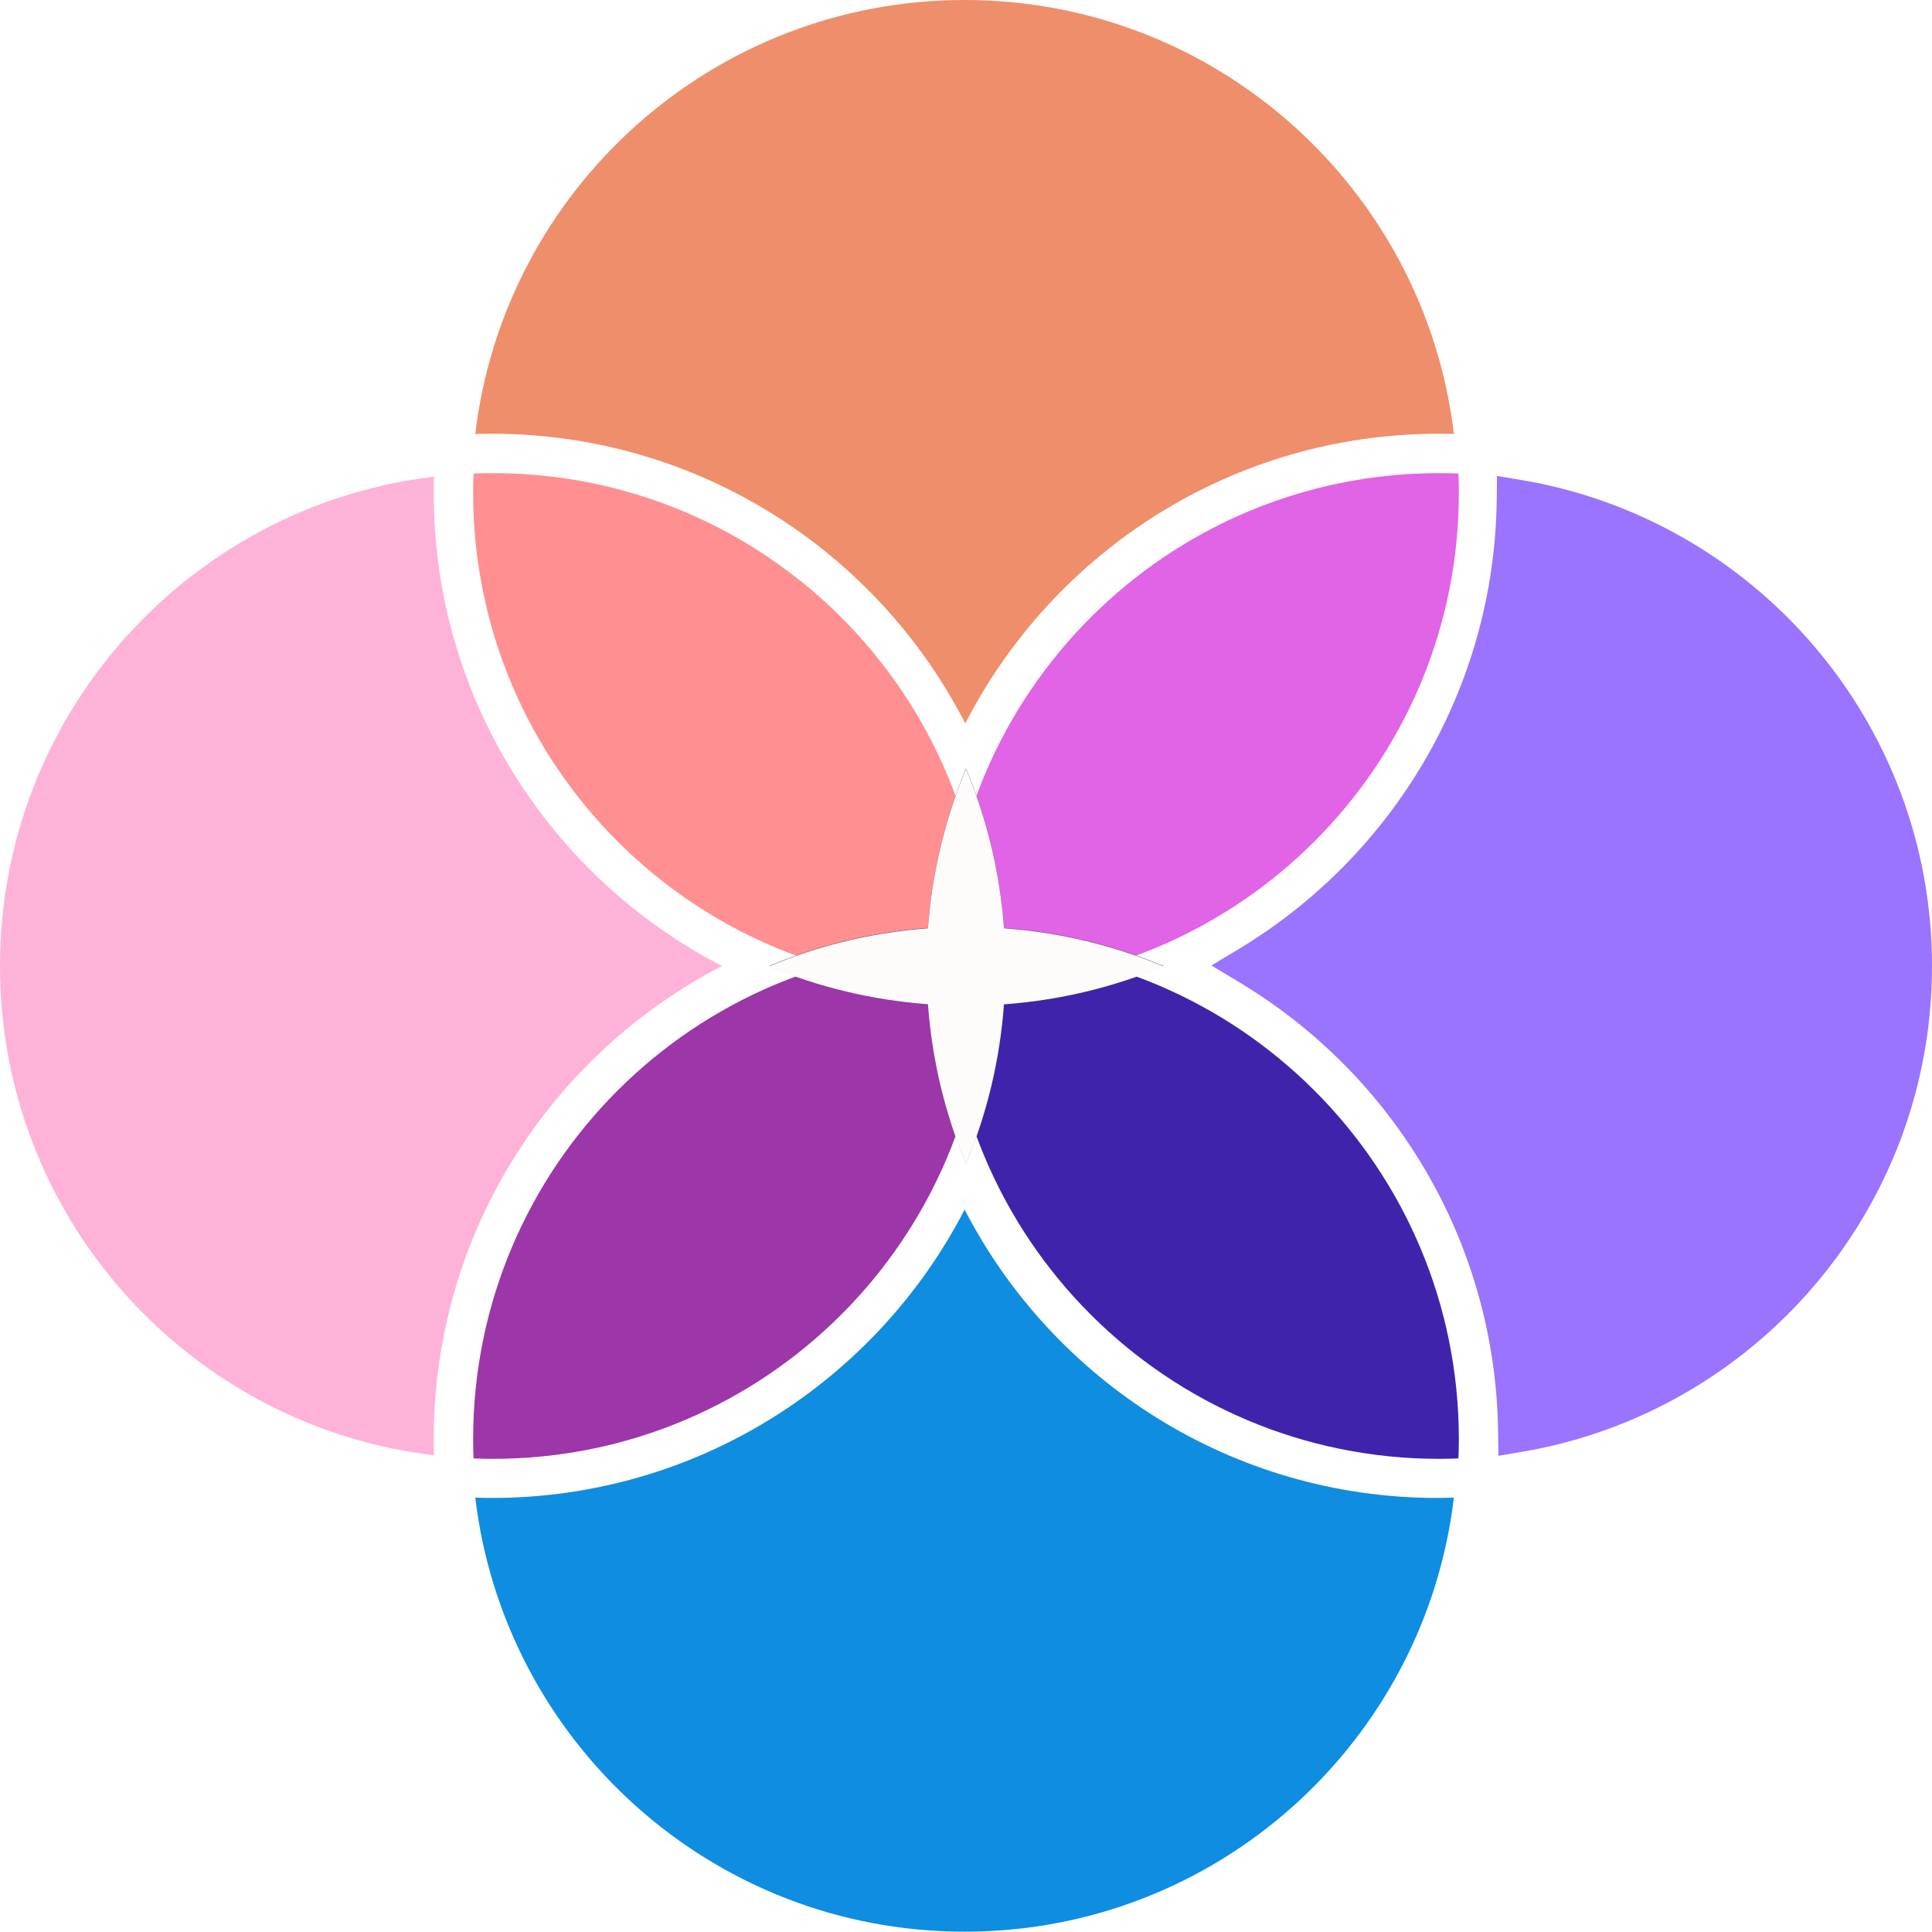
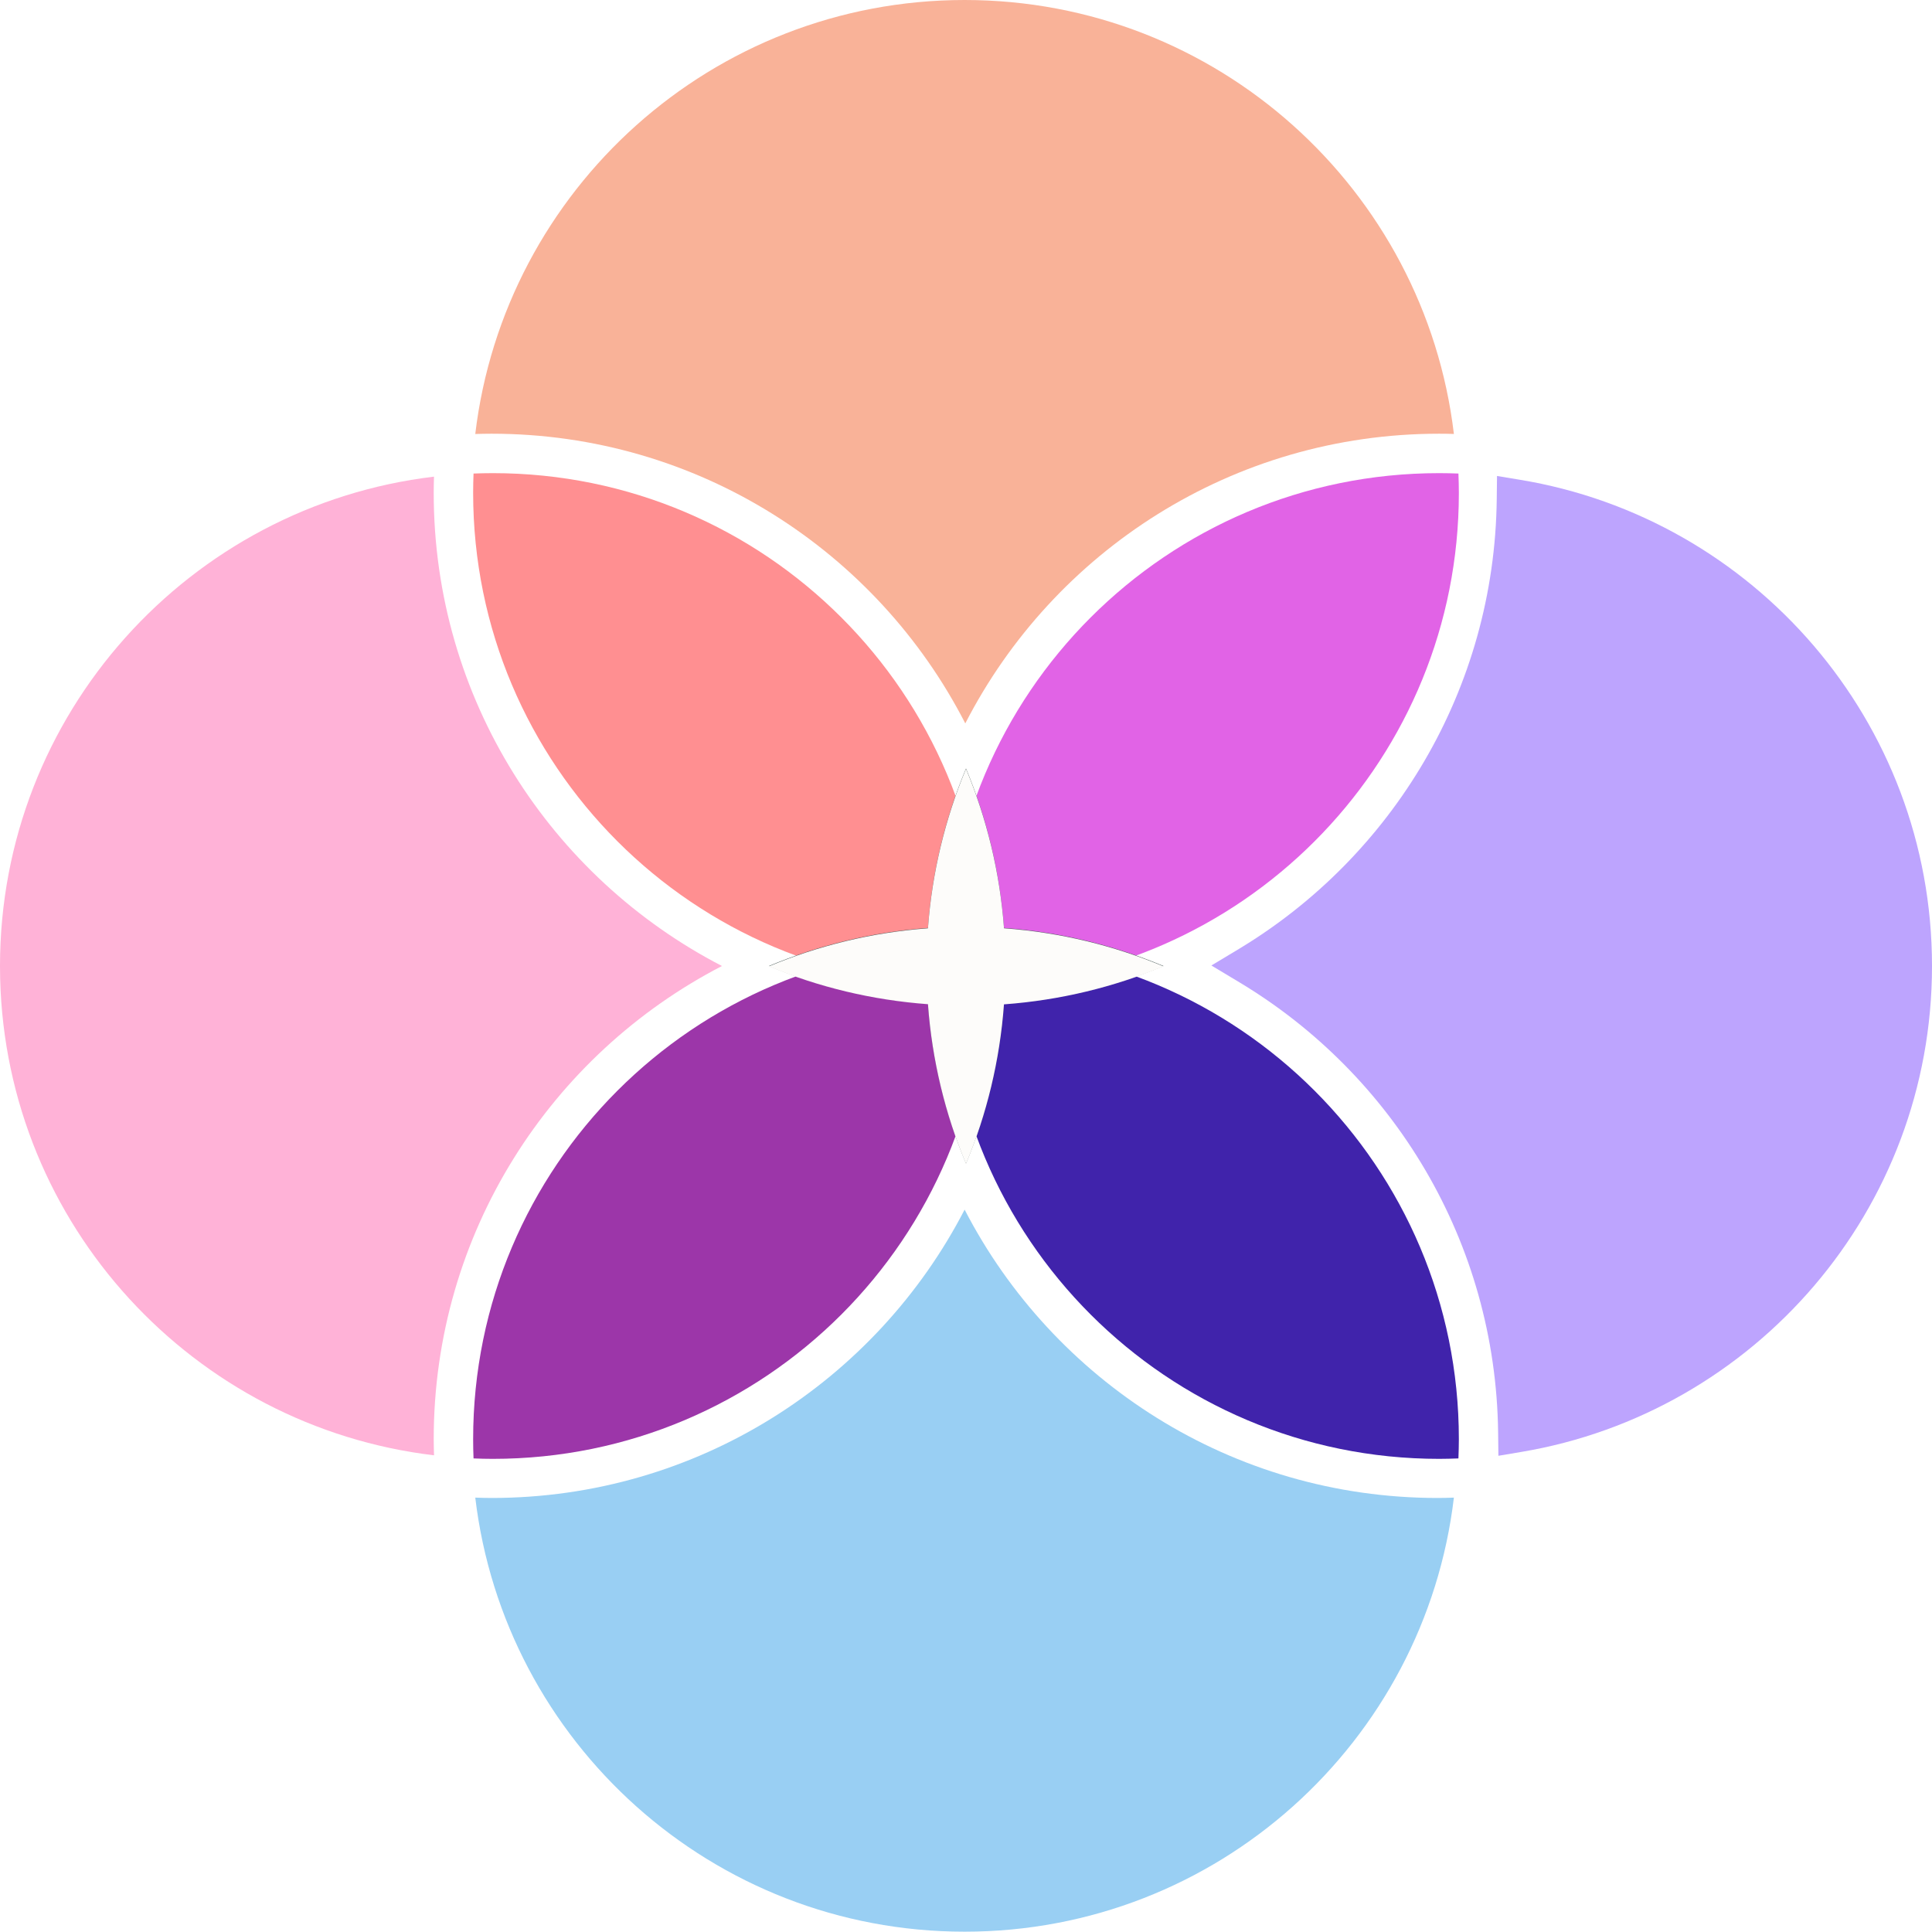
<svg xmlns="http://www.w3.org/2000/svg" preserveAspectRatio="none" overflow="visible" style="display: block;" width="49" height="48.992" viewBox="0 0 49 48.992" fill="none">
  <g id="Group 4">
-     <path id="Subtract" d="M24.465 0C30.863 0 36.136 4.807 36.874 11.006C36.75 11.002 36.625 11 36.5 11C31.26 11 26.72 13.986 24.482 18.347C22.245 13.986 17.705 11 12.465 11C12.327 11 12.19 11.003 12.054 11.007C12.791 4.807 18.067 0 24.465 0Z" fill="#EF8E6A" />
-     <path id="Subtract_2" d="M38.542 12.167C44.474 13.142 49 18.292 49 24.5C49 30.695 44.493 35.835 38.579 36.825L38.003 36.922L37.996 36.338C37.939 31.485 35.325 27.249 31.436 24.915L30.724 24.487L31.435 24.059C35.306 21.72 37.907 17.495 37.961 12.654L37.968 12.072L38.542 12.167Z" fill="#9A73FF" />
-     <path id="Subtract_3" d="M24.465 30.679C26.708 35.021 31.238 37.992 36.465 37.992C36.602 37.992 36.738 37.988 36.874 37.983C36.137 44.184 30.864 48.992 24.465 48.992C18.066 48.992 12.791 44.184 12.054 37.983C12.19 37.988 12.327 37.992 12.465 37.992C17.691 37.992 22.222 35.021 24.465 30.679Z" fill="#0E8DE1" />
+     <path id="Subtract" d="M24.465 0C30.863 0 36.136 4.807 36.874 11.006C36.75 11.002 36.625 11 36.5 11C31.26 11 26.72 13.986 24.482 18.347C22.245 13.986 17.705 11 12.465 11C12.327 11 12.19 11.003 12.054 11.007C12.791 4.807 18.067 0 24.465 0Z" fill="#F9B298" />
+     <path id="Subtract_2" d="M38.542 12.167C44.474 13.142 49 18.292 49 24.5C49 30.695 44.493 35.835 38.579 36.825L38.003 36.922L37.996 36.338C37.939 31.485 35.325 27.249 31.436 24.915L30.724 24.487L31.435 24.059C35.306 21.72 37.907 17.495 37.961 12.654L37.968 12.072L38.542 12.167Z" fill="#BDA4FE" />
+     <path id="Subtract_3" d="M24.465 30.679C26.708 35.021 31.238 37.992 36.465 37.992C36.602 37.992 36.738 37.988 36.874 37.983C36.137 44.184 30.864 48.992 24.465 48.992C18.066 48.992 12.791 44.184 12.054 37.983C12.19 37.988 12.327 37.992 12.465 37.992C17.691 37.992 22.222 35.021 24.465 30.679Z" fill="#99CFF3" />
    <path id="Intersect" d="M12.5 12C19.404 12 25 17.596 25 24.5C25 24.664 24.996 24.827 24.989 24.989C24.827 24.996 24.664 25 24.5 25C17.596 25 12 19.404 12 12.5C12 12.336 12.004 12.172 12.01 12.01C12.172 12.004 12.336 12 12.5 12Z" fill="#FF8F91" />
    <path id="Intersect_2" d="M36.989 12.01C36.995 12.172 37 12.336 37 12.5L36.996 12.822C36.828 19.47 31.47 24.828 24.822 24.996L24.5 25C24.336 25 24.173 24.996 24.01 24.989C24.003 24.827 24 24.664 24 24.5C24 17.596 29.596 12 36.5 12C36.664 12 36.827 12.004 36.989 12.01Z" fill="#E163E6" />
    <path id="Intersect_3" d="M24.5 24C31.404 24 37 29.596 37 36.5C37 36.664 36.995 36.827 36.989 36.989C36.827 36.995 36.664 37 36.5 37C29.596 37 24 31.404 24 24.5C24 24.336 24.003 24.173 24.01 24.01C24.173 24.003 24.336 24 24.5 24Z" fill="#4023AB" />
    <path id="Intersect_4" d="M24.989 24.01C24.995 24.172 25 24.336 25 24.5C25 31.404 19.404 37 12.5 37C12.336 37 12.173 36.996 12.01 36.989C12.003 36.827 12 36.664 12 36.5C12 29.596 17.596 24 24.5 24C24.664 24 24.827 24.004 24.989 24.01Z" fill="#9C36A9" />
    <path id="Subtract_4" d="M11 12.5C11 17.726 13.97 22.256 18.311 24.5C13.97 26.744 11 31.274 11 36.5C11 36.637 11.004 36.774 11.008 36.91C4.912 36.185 0.162 31.075 0.004 24.822L0 24.5C2.90622e-07 18.102 4.807 12.827 11.007 12.089C11.003 12.226 11 12.363 11 12.5Z" fill="#FFB2D7" />
    <path id="Union" d="M24.5 19.491C25.026 20.751 25.359 22.111 25.464 23.535C25.466 23.535 25.468 23.535 25.471 23.535C26.893 23.64 28.251 23.974 29.509 24.5C28.251 25.025 26.894 25.358 25.473 25.463C25.469 25.463 25.466 25.464 25.463 25.464C25.358 26.888 25.026 28.249 24.5 29.509C23.973 28.248 23.639 26.886 23.535 25.46C22.114 25.355 20.757 25.025 19.5 24.5C20.757 23.975 22.114 23.64 23.535 23.535C23.64 22.111 23.974 20.751 24.5 19.491Z" fill="#435452" />
    <path id="Union_2" d="M24.5 19.5C25.026 20.76 25.359 22.12 25.464 23.544C25.466 23.544 25.468 23.544 25.471 23.544C26.893 23.649 28.251 23.983 29.509 24.509C28.251 25.034 26.894 25.367 25.473 25.472C25.469 25.472 25.466 25.472 25.463 25.473C25.358 26.897 25.026 28.258 24.5 29.518C23.973 28.256 23.639 26.895 23.535 25.469C22.114 25.364 20.757 25.034 19.5 24.509C20.757 23.983 22.114 23.649 23.535 23.544C23.64 22.12 23.974 20.76 24.5 19.5Z" fill="#FDFCFA" />
  </g>
</svg>
